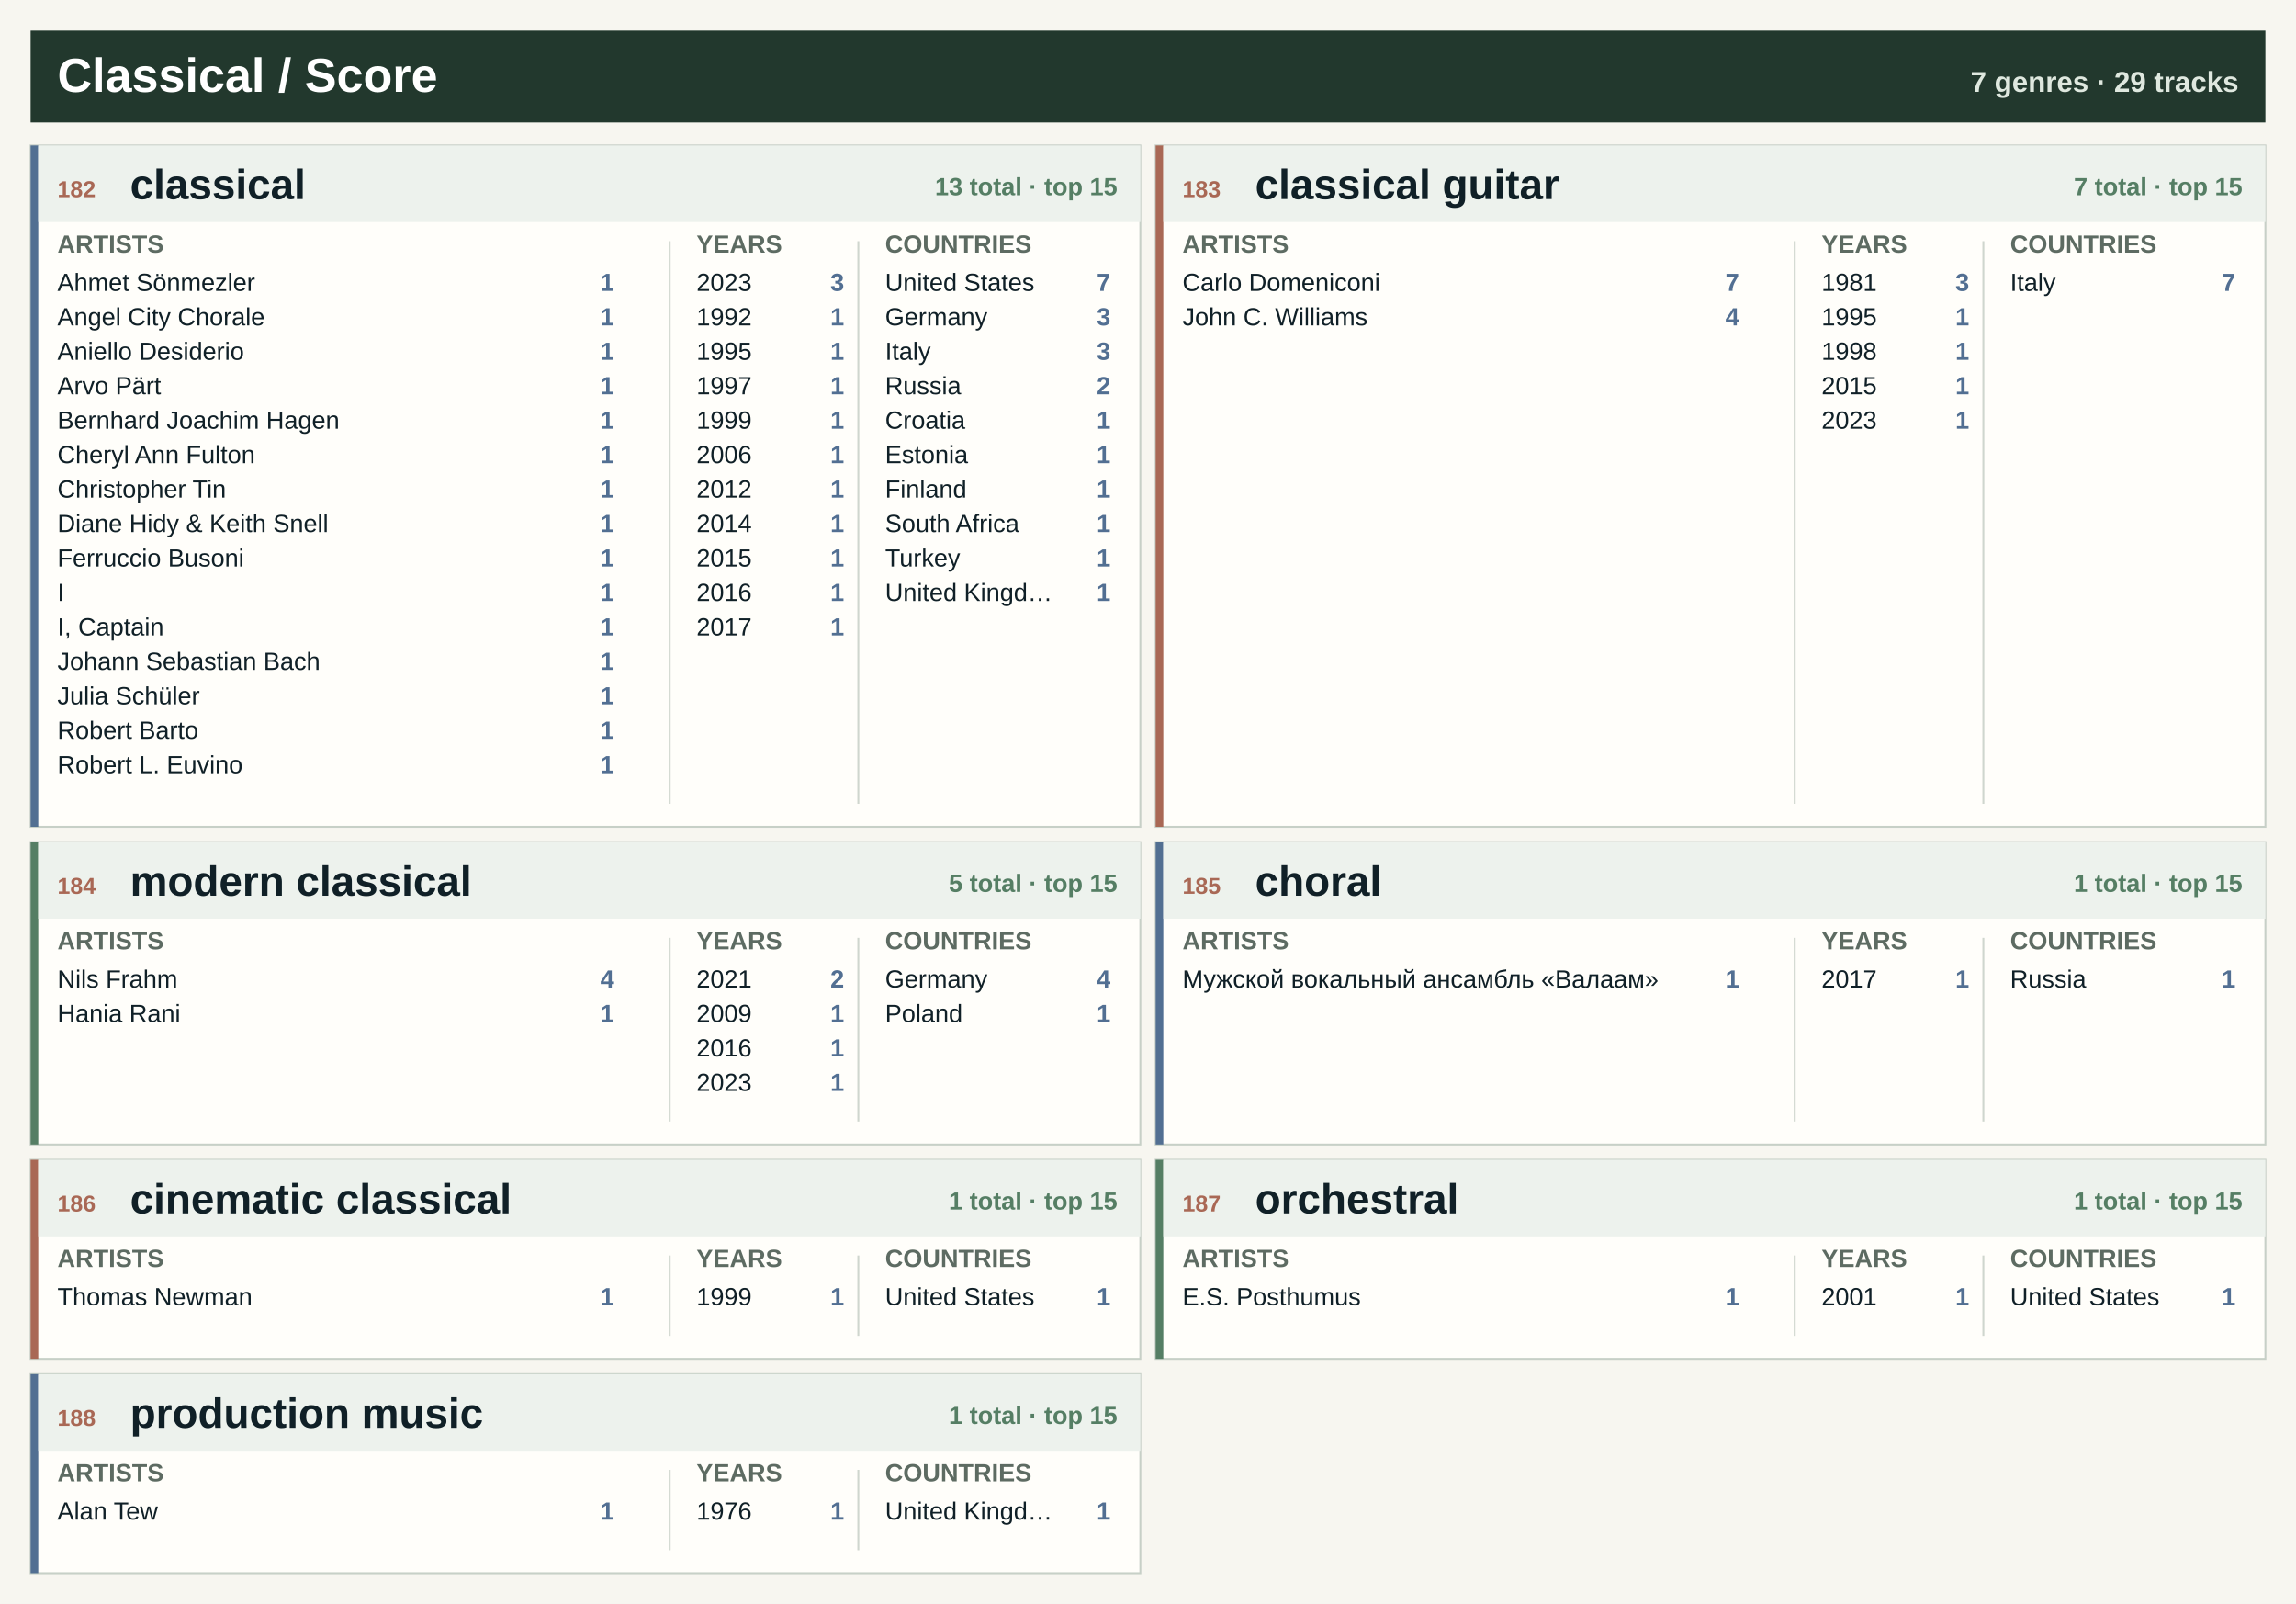
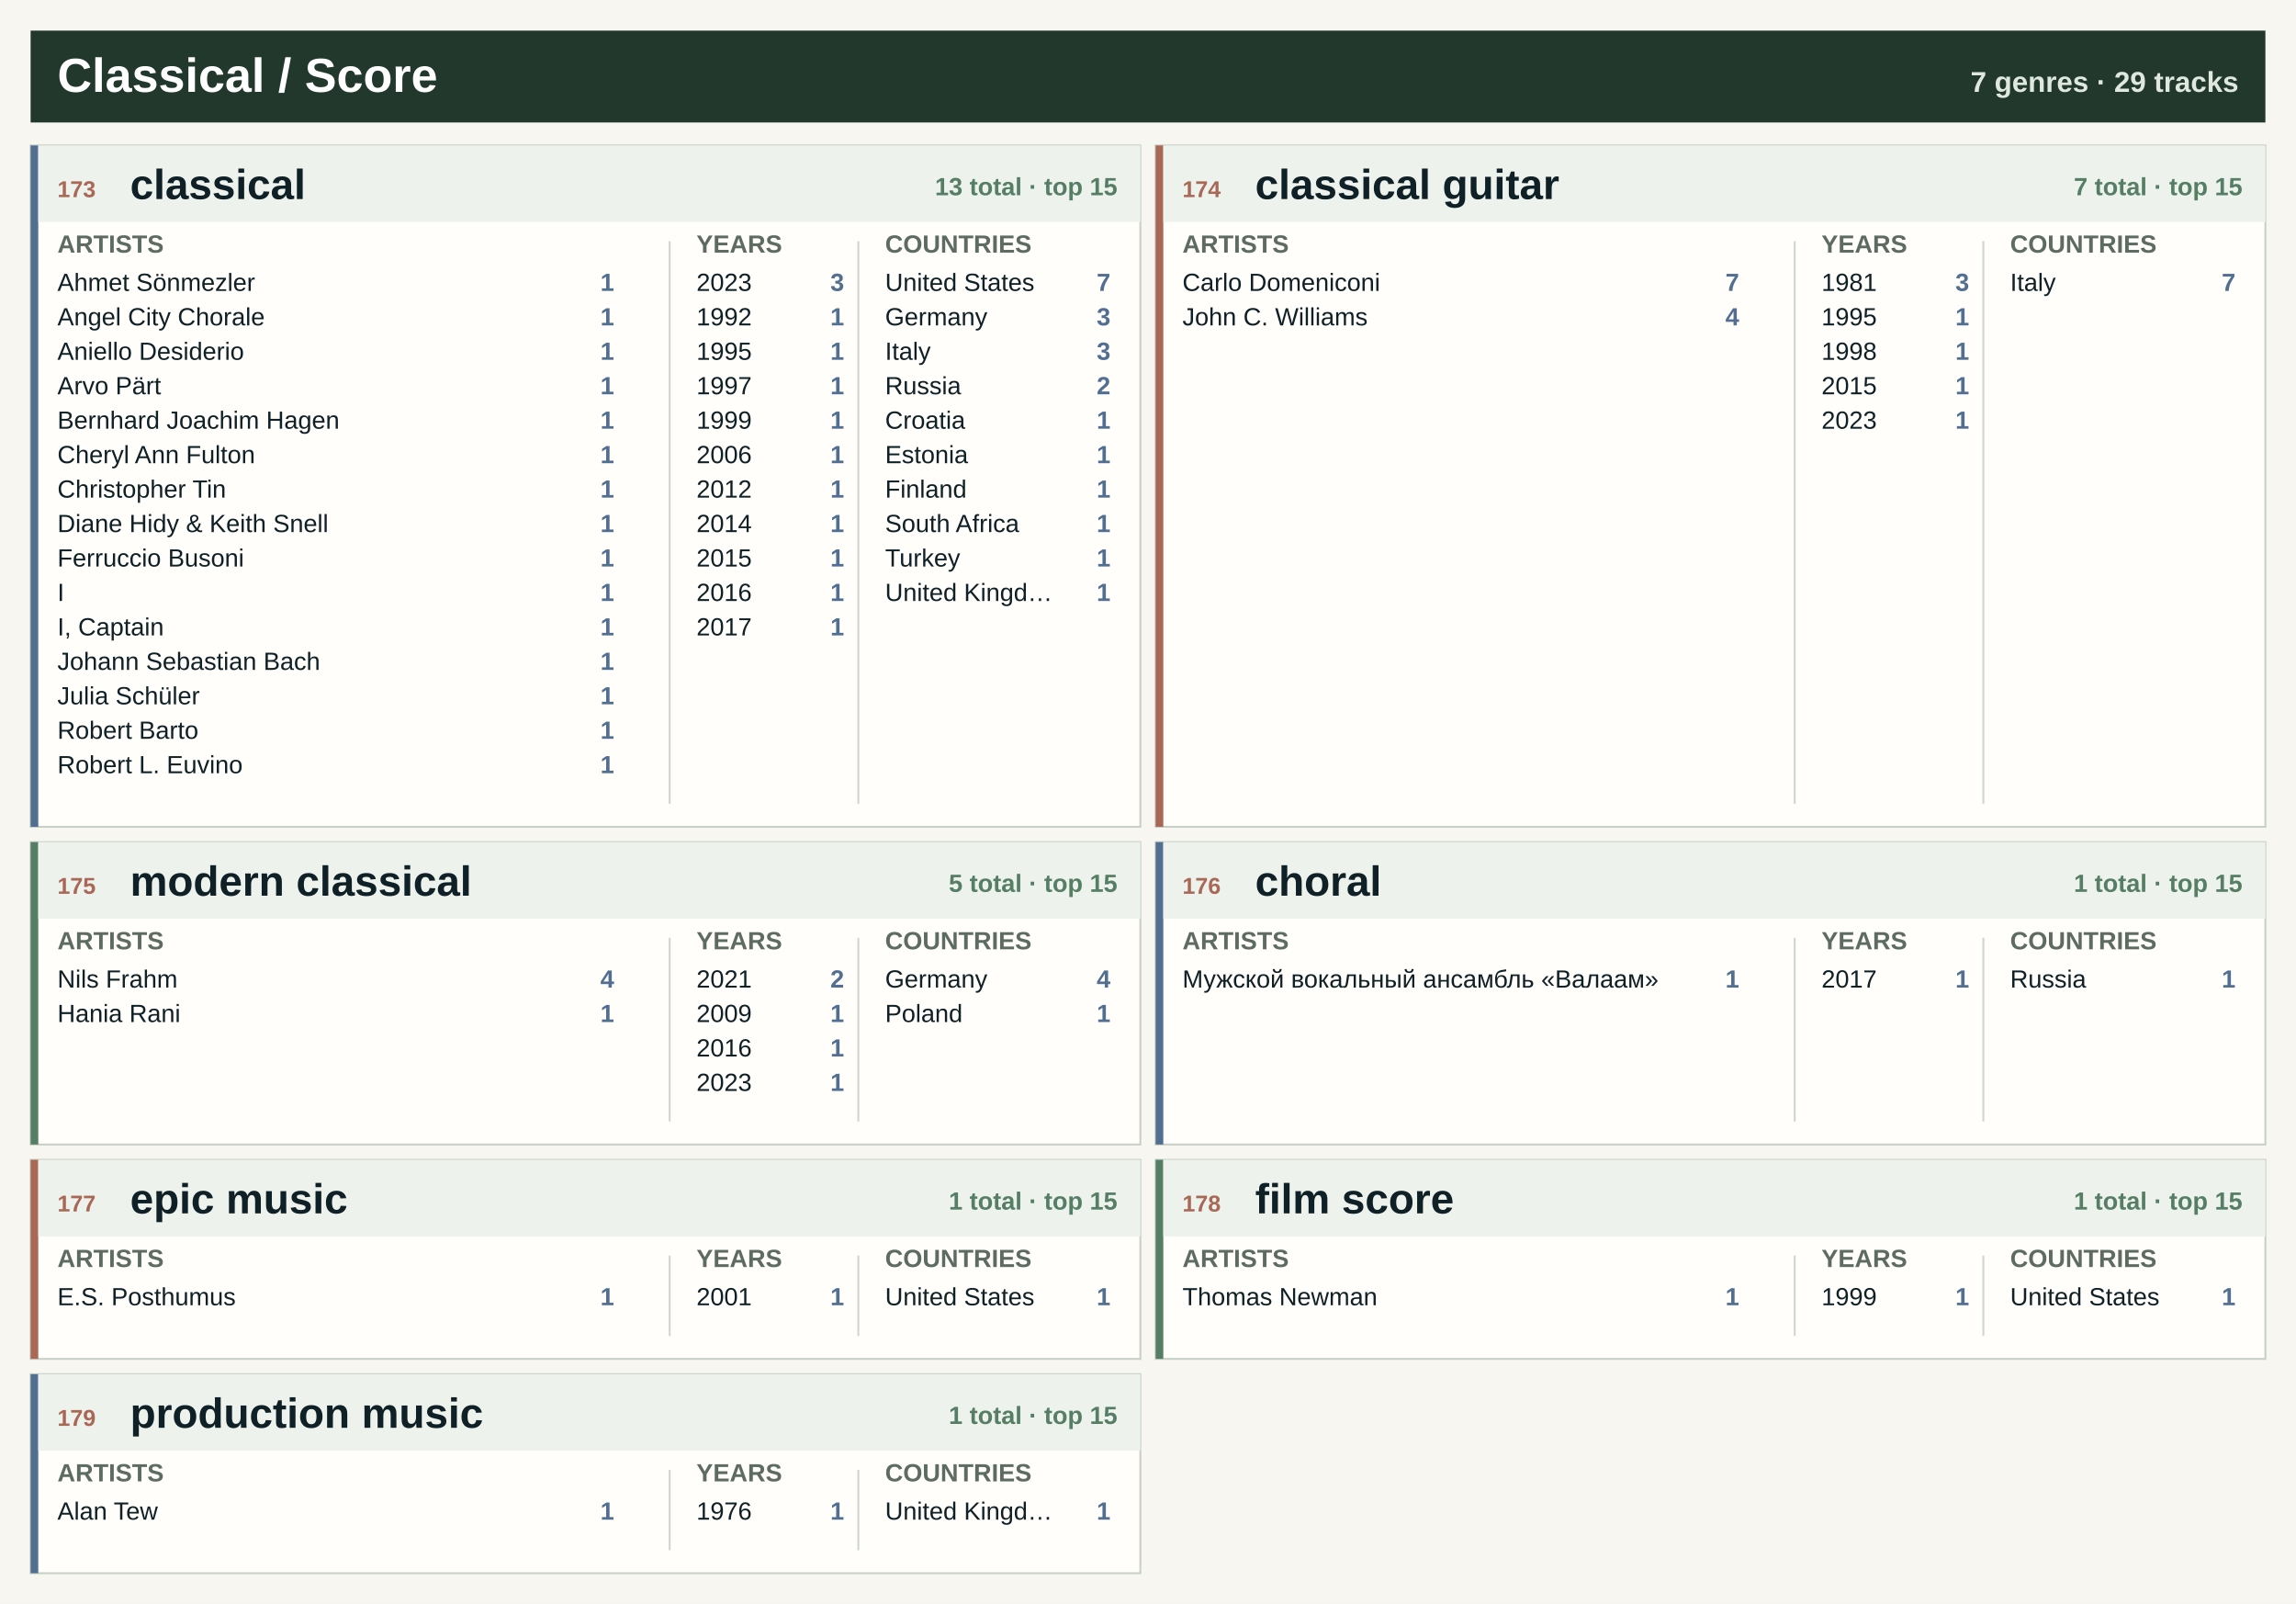
<svg xmlns="http://www.w3.org/2000/svg" width="1200" height="838" viewBox="0 0 1200 838" role="img" aria-label="Classical / Score genre atlas">
  <rect width="1200" height="838" fill="#f7f6f0" />
  <rect x="16" y="16" width="1168" height="48" fill="#22382d" />
  <text x="30.0" y="48.0" font-family="Segoe UI, Arial, sans-serif" font-size="25" font-weight="800" fill="#ffffff" text-anchor="start">Classical / Score</text>
  <text x="1170.0" y="48.0" font-family="Segoe UI, Arial, sans-serif" font-size="15" font-weight="800" fill="#dfe8df" text-anchor="end">7 genres · 29 tracks</text>
  <rect x="16.0" y="76.0" width="580.0" height="356" fill="#fffefa" stroke="#c7d0c7" />
  <rect x="16.0" y="76.0" width="4" height="356" fill="#526f92" />
  <rect x="20.0" y="76.0" width="576.0" height="40" fill="#edf2ed" />
-   <text x="30.0" y="103.0" font-family="Segoe UI, Arial, sans-serif" font-size="12" font-weight="800" fill="#a96855" text-anchor="start">182</text>
+   <text x="30.0" y="103.0" font-family="Segoe UI, Arial, sans-serif" font-size="12" font-weight="800" fill="#a96855" text-anchor="start">173</text>
  <text x="68.0" y="104.0" font-family="Segoe UI, Arial, sans-serif" font-size="22" font-weight="800" fill="#102027" text-anchor="start">classical</text>
  <text x="584.0" y="102.0" font-family="Segoe UI, Arial, sans-serif" font-size="13" font-weight="800" fill="#557e64" text-anchor="end">13 total · top 15</text>
  <text x="30.0" y="132.0" font-family="Segoe UI, Arial, sans-serif" font-size="13" font-weight="800" fill="#5d6b62" text-anchor="start">ARTISTS</text>
  <text x="364.0" y="132.0" font-family="Segoe UI, Arial, sans-serif" font-size="13" font-weight="800" fill="#5d6b62" text-anchor="start">YEARS</text>
  <text x="462.6" y="132.0" font-family="Segoe UI, Arial, sans-serif" font-size="13" font-weight="800" fill="#5d6b62" text-anchor="start">COUNTRIES</text>
  <line x1="350.0" y1="126.0" x2="350.0" y2="420.0" stroke="#cfd6ce" />
  <line x1="448.6" y1="126.0" x2="448.6" y2="420.0" stroke="#cfd6ce" />
  <text x="30.0" y="152.0" font-family="Segoe UI, Arial, sans-serif" font-size="13" font-weight="400" fill="#102027" text-anchor="start">Ahmet Sönmezler</text>
  <text x="321.0" y="152.0" font-family="Segoe UI, Arial, sans-serif" font-size="13" font-weight="800" fill="#526f92" text-anchor="end">1</text>
  <text x="30.0" y="170.0" font-family="Segoe UI, Arial, sans-serif" font-size="13" font-weight="400" fill="#102027" text-anchor="start">Angel City Chorale</text>
  <text x="321.0" y="170.0" font-family="Segoe UI, Arial, sans-serif" font-size="13" font-weight="800" fill="#526f92" text-anchor="end">1</text>
  <text x="30.0" y="188.0" font-family="Segoe UI, Arial, sans-serif" font-size="13" font-weight="400" fill="#102027" text-anchor="start">Aniello Desiderio</text>
  <text x="321.0" y="188.0" font-family="Segoe UI, Arial, sans-serif" font-size="13" font-weight="800" fill="#526f92" text-anchor="end">1</text>
  <text x="30.0" y="206.0" font-family="Segoe UI, Arial, sans-serif" font-size="13" font-weight="400" fill="#102027" text-anchor="start">Arvo Pärt</text>
  <text x="321.0" y="206.0" font-family="Segoe UI, Arial, sans-serif" font-size="13" font-weight="800" fill="#526f92" text-anchor="end">1</text>
  <text x="30.0" y="224.0" font-family="Segoe UI, Arial, sans-serif" font-size="13" font-weight="400" fill="#102027" text-anchor="start">Bernhard Joachim Hagen</text>
  <text x="321.0" y="224.0" font-family="Segoe UI, Arial, sans-serif" font-size="13" font-weight="800" fill="#526f92" text-anchor="end">1</text>
  <text x="30.0" y="242.0" font-family="Segoe UI, Arial, sans-serif" font-size="13" font-weight="400" fill="#102027" text-anchor="start">Cheryl Ann Fulton</text>
  <text x="321.0" y="242.0" font-family="Segoe UI, Arial, sans-serif" font-size="13" font-weight="800" fill="#526f92" text-anchor="end">1</text>
  <text x="30.0" y="260.0" font-family="Segoe UI, Arial, sans-serif" font-size="13" font-weight="400" fill="#102027" text-anchor="start">Christopher Tin</text>
  <text x="321.0" y="260.0" font-family="Segoe UI, Arial, sans-serif" font-size="13" font-weight="800" fill="#526f92" text-anchor="end">1</text>
  <text x="30.0" y="278.0" font-family="Segoe UI, Arial, sans-serif" font-size="13" font-weight="400" fill="#102027" text-anchor="start">Diane Hidy &amp; Keith Snell</text>
  <text x="321.0" y="278.0" font-family="Segoe UI, Arial, sans-serif" font-size="13" font-weight="800" fill="#526f92" text-anchor="end">1</text>
  <text x="30.0" y="296.0" font-family="Segoe UI, Arial, sans-serif" font-size="13" font-weight="400" fill="#102027" text-anchor="start">Ferruccio Busoni</text>
  <text x="321.0" y="296.0" font-family="Segoe UI, Arial, sans-serif" font-size="13" font-weight="800" fill="#526f92" text-anchor="end">1</text>
  <text x="30.0" y="314.0" font-family="Segoe UI, Arial, sans-serif" font-size="13" font-weight="400" fill="#102027" text-anchor="start">I</text>
  <text x="321.0" y="314.0" font-family="Segoe UI, Arial, sans-serif" font-size="13" font-weight="800" fill="#526f92" text-anchor="end">1</text>
  <text x="30.0" y="332.0" font-family="Segoe UI, Arial, sans-serif" font-size="13" font-weight="400" fill="#102027" text-anchor="start">I, Captain</text>
  <text x="321.0" y="332.0" font-family="Segoe UI, Arial, sans-serif" font-size="13" font-weight="800" fill="#526f92" text-anchor="end">1</text>
  <text x="30.0" y="350.0" font-family="Segoe UI, Arial, sans-serif" font-size="13" font-weight="400" fill="#102027" text-anchor="start">Johann Sebastian Bach</text>
  <text x="321.0" y="350.0" font-family="Segoe UI, Arial, sans-serif" font-size="13" font-weight="800" fill="#526f92" text-anchor="end">1</text>
  <text x="30.0" y="368.0" font-family="Segoe UI, Arial, sans-serif" font-size="13" font-weight="400" fill="#102027" text-anchor="start">Julia Schüler</text>
  <text x="321.0" y="368.0" font-family="Segoe UI, Arial, sans-serif" font-size="13" font-weight="800" fill="#526f92" text-anchor="end">1</text>
  <text x="30.0" y="386.0" font-family="Segoe UI, Arial, sans-serif" font-size="13" font-weight="400" fill="#102027" text-anchor="start">Robert Barto</text>
  <text x="321.0" y="386.0" font-family="Segoe UI, Arial, sans-serif" font-size="13" font-weight="800" fill="#526f92" text-anchor="end">1</text>
  <text x="30.0" y="404.0" font-family="Segoe UI, Arial, sans-serif" font-size="13" font-weight="400" fill="#102027" text-anchor="start">Robert L. Euvino</text>
  <text x="321.0" y="404.0" font-family="Segoe UI, Arial, sans-serif" font-size="13" font-weight="800" fill="#526f92" text-anchor="end">1</text>
  <text x="364.0" y="152.0" font-family="Segoe UI, Arial, sans-serif" font-size="13" font-weight="400" fill="#102027" text-anchor="start">2023</text>
  <text x="441.2" y="152.0" font-family="Segoe UI, Arial, sans-serif" font-size="13" font-weight="800" fill="#526f92" text-anchor="end">3</text>
  <text x="364.0" y="170.0" font-family="Segoe UI, Arial, sans-serif" font-size="13" font-weight="400" fill="#102027" text-anchor="start">1992</text>
  <text x="441.2" y="170.0" font-family="Segoe UI, Arial, sans-serif" font-size="13" font-weight="800" fill="#526f92" text-anchor="end">1</text>
  <text x="364.0" y="188.0" font-family="Segoe UI, Arial, sans-serif" font-size="13" font-weight="400" fill="#102027" text-anchor="start">1995</text>
  <text x="441.2" y="188.0" font-family="Segoe UI, Arial, sans-serif" font-size="13" font-weight="800" fill="#526f92" text-anchor="end">1</text>
  <text x="364.0" y="206.0" font-family="Segoe UI, Arial, sans-serif" font-size="13" font-weight="400" fill="#102027" text-anchor="start">1997</text>
  <text x="441.2" y="206.0" font-family="Segoe UI, Arial, sans-serif" font-size="13" font-weight="800" fill="#526f92" text-anchor="end">1</text>
  <text x="364.0" y="224.0" font-family="Segoe UI, Arial, sans-serif" font-size="13" font-weight="400" fill="#102027" text-anchor="start">1999</text>
  <text x="441.2" y="224.0" font-family="Segoe UI, Arial, sans-serif" font-size="13" font-weight="800" fill="#526f92" text-anchor="end">1</text>
  <text x="364.0" y="242.0" font-family="Segoe UI, Arial, sans-serif" font-size="13" font-weight="400" fill="#102027" text-anchor="start">2006</text>
  <text x="441.2" y="242.0" font-family="Segoe UI, Arial, sans-serif" font-size="13" font-weight="800" fill="#526f92" text-anchor="end">1</text>
  <text x="364.0" y="260.0" font-family="Segoe UI, Arial, sans-serif" font-size="13" font-weight="400" fill="#102027" text-anchor="start">2012</text>
  <text x="441.2" y="260.0" font-family="Segoe UI, Arial, sans-serif" font-size="13" font-weight="800" fill="#526f92" text-anchor="end">1</text>
  <text x="364.0" y="278.0" font-family="Segoe UI, Arial, sans-serif" font-size="13" font-weight="400" fill="#102027" text-anchor="start">2014</text>
  <text x="441.2" y="278.0" font-family="Segoe UI, Arial, sans-serif" font-size="13" font-weight="800" fill="#526f92" text-anchor="end">1</text>
  <text x="364.0" y="296.0" font-family="Segoe UI, Arial, sans-serif" font-size="13" font-weight="400" fill="#102027" text-anchor="start">2015</text>
  <text x="441.2" y="296.0" font-family="Segoe UI, Arial, sans-serif" font-size="13" font-weight="800" fill="#526f92" text-anchor="end">1</text>
  <text x="364.0" y="314.0" font-family="Segoe UI, Arial, sans-serif" font-size="13" font-weight="400" fill="#102027" text-anchor="start">2016</text>
  <text x="441.2" y="314.0" font-family="Segoe UI, Arial, sans-serif" font-size="13" font-weight="800" fill="#526f92" text-anchor="end">1</text>
  <text x="364.0" y="332.0" font-family="Segoe UI, Arial, sans-serif" font-size="13" font-weight="400" fill="#102027" text-anchor="start">2017</text>
  <text x="441.2" y="332.0" font-family="Segoe UI, Arial, sans-serif" font-size="13" font-weight="800" fill="#526f92" text-anchor="end">1</text>
  <text x="462.6" y="152.0" font-family="Segoe UI, Arial, sans-serif" font-size="13" font-weight="400" fill="#102027" text-anchor="start">United States</text>
  <text x="580.4" y="152.0" font-family="Segoe UI, Arial, sans-serif" font-size="13" font-weight="800" fill="#526f92" text-anchor="end">7</text>
  <text x="462.6" y="170.0" font-family="Segoe UI, Arial, sans-serif" font-size="13" font-weight="400" fill="#102027" text-anchor="start">Germany</text>
  <text x="580.4" y="170.0" font-family="Segoe UI, Arial, sans-serif" font-size="13" font-weight="800" fill="#526f92" text-anchor="end">3</text>
  <text x="462.6" y="188.0" font-family="Segoe UI, Arial, sans-serif" font-size="13" font-weight="400" fill="#102027" text-anchor="start">Italy</text>
  <text x="580.4" y="188.0" font-family="Segoe UI, Arial, sans-serif" font-size="13" font-weight="800" fill="#526f92" text-anchor="end">3</text>
  <text x="462.6" y="206.0" font-family="Segoe UI, Arial, sans-serif" font-size="13" font-weight="400" fill="#102027" text-anchor="start">Russia</text>
  <text x="580.4" y="206.0" font-family="Segoe UI, Arial, sans-serif" font-size="13" font-weight="800" fill="#526f92" text-anchor="end">2</text>
  <text x="462.6" y="224.0" font-family="Segoe UI, Arial, sans-serif" font-size="13" font-weight="400" fill="#102027" text-anchor="start">Croatia</text>
  <text x="580.4" y="224.0" font-family="Segoe UI, Arial, sans-serif" font-size="13" font-weight="800" fill="#526f92" text-anchor="end">1</text>
  <text x="462.6" y="242.0" font-family="Segoe UI, Arial, sans-serif" font-size="13" font-weight="400" fill="#102027" text-anchor="start">Estonia</text>
  <text x="580.4" y="242.0" font-family="Segoe UI, Arial, sans-serif" font-size="13" font-weight="800" fill="#526f92" text-anchor="end">1</text>
  <text x="462.6" y="260.0" font-family="Segoe UI, Arial, sans-serif" font-size="13" font-weight="400" fill="#102027" text-anchor="start">Finland</text>
  <text x="580.4" y="260.0" font-family="Segoe UI, Arial, sans-serif" font-size="13" font-weight="800" fill="#526f92" text-anchor="end">1</text>
  <text x="462.6" y="278.0" font-family="Segoe UI, Arial, sans-serif" font-size="13" font-weight="400" fill="#102027" text-anchor="start">South Africa</text>
  <text x="580.4" y="278.0" font-family="Segoe UI, Arial, sans-serif" font-size="13" font-weight="800" fill="#526f92" text-anchor="end">1</text>
  <text x="462.6" y="296.0" font-family="Segoe UI, Arial, sans-serif" font-size="13" font-weight="400" fill="#102027" text-anchor="start">Turkey</text>
  <text x="580.4" y="296.0" font-family="Segoe UI, Arial, sans-serif" font-size="13" font-weight="800" fill="#526f92" text-anchor="end">1</text>
  <text x="462.6" y="314.0" font-family="Segoe UI, Arial, sans-serif" font-size="13" font-weight="400" fill="#102027" text-anchor="start">United Kingd…</text>
  <text x="580.4" y="314.0" font-family="Segoe UI, Arial, sans-serif" font-size="13" font-weight="800" fill="#526f92" text-anchor="end">1</text>
  <rect x="604.0" y="76.0" width="580.0" height="356" fill="#fffefa" stroke="#c7d0c7" />
  <rect x="604.0" y="76.0" width="4" height="356" fill="#a96855" />
  <rect x="608.0" y="76.0" width="576.0" height="40" fill="#edf2ed" />
-   <text x="618.0" y="103.0" font-family="Segoe UI, Arial, sans-serif" font-size="12" font-weight="800" fill="#a96855" text-anchor="start">183</text>
+   <text x="618.0" y="103.0" font-family="Segoe UI, Arial, sans-serif" font-size="12" font-weight="800" fill="#a96855" text-anchor="start">174</text>
  <text x="656.0" y="104.0" font-family="Segoe UI, Arial, sans-serif" font-size="22" font-weight="800" fill="#102027" text-anchor="start">classical guitar</text>
  <text x="1172.0" y="102.0" font-family="Segoe UI, Arial, sans-serif" font-size="13" font-weight="800" fill="#557e64" text-anchor="end">7 total · top 15</text>
  <text x="618.0" y="132.0" font-family="Segoe UI, Arial, sans-serif" font-size="13" font-weight="800" fill="#5d6b62" text-anchor="start">ARTISTS</text>
  <text x="952.0" y="132.0" font-family="Segoe UI, Arial, sans-serif" font-size="13" font-weight="800" fill="#5d6b62" text-anchor="start">YEARS</text>
  <text x="1050.6" y="132.0" font-family="Segoe UI, Arial, sans-serif" font-size="13" font-weight="800" fill="#5d6b62" text-anchor="start">COUNTRIES</text>
  <line x1="938.0" y1="126.0" x2="938.0" y2="420.0" stroke="#cfd6ce" />
  <line x1="1036.6" y1="126.0" x2="1036.6" y2="420.0" stroke="#cfd6ce" />
  <text x="618.0" y="152.0" font-family="Segoe UI, Arial, sans-serif" font-size="13" font-weight="400" fill="#102027" text-anchor="start">Carlo Domeniconi</text>
  <text x="909.0" y="152.0" font-family="Segoe UI, Arial, sans-serif" font-size="13" font-weight="800" fill="#526f92" text-anchor="end">7</text>
  <text x="618.0" y="170.0" font-family="Segoe UI, Arial, sans-serif" font-size="13" font-weight="400" fill="#102027" text-anchor="start">John C. Williams</text>
  <text x="909.0" y="170.0" font-family="Segoe UI, Arial, sans-serif" font-size="13" font-weight="800" fill="#526f92" text-anchor="end">4</text>
  <text x="952.0" y="152.0" font-family="Segoe UI, Arial, sans-serif" font-size="13" font-weight="400" fill="#102027" text-anchor="start">1981</text>
  <text x="1029.2" y="152.0" font-family="Segoe UI, Arial, sans-serif" font-size="13" font-weight="800" fill="#526f92" text-anchor="end">3</text>
  <text x="952.0" y="170.0" font-family="Segoe UI, Arial, sans-serif" font-size="13" font-weight="400" fill="#102027" text-anchor="start">1995</text>
  <text x="1029.2" y="170.0" font-family="Segoe UI, Arial, sans-serif" font-size="13" font-weight="800" fill="#526f92" text-anchor="end">1</text>
  <text x="952.0" y="188.0" font-family="Segoe UI, Arial, sans-serif" font-size="13" font-weight="400" fill="#102027" text-anchor="start">1998</text>
  <text x="1029.2" y="188.0" font-family="Segoe UI, Arial, sans-serif" font-size="13" font-weight="800" fill="#526f92" text-anchor="end">1</text>
  <text x="952.0" y="206.0" font-family="Segoe UI, Arial, sans-serif" font-size="13" font-weight="400" fill="#102027" text-anchor="start">2015</text>
  <text x="1029.2" y="206.0" font-family="Segoe UI, Arial, sans-serif" font-size="13" font-weight="800" fill="#526f92" text-anchor="end">1</text>
  <text x="952.0" y="224.0" font-family="Segoe UI, Arial, sans-serif" font-size="13" font-weight="400" fill="#102027" text-anchor="start">2023</text>
  <text x="1029.2" y="224.0" font-family="Segoe UI, Arial, sans-serif" font-size="13" font-weight="800" fill="#526f92" text-anchor="end">1</text>
  <text x="1050.6" y="152.0" font-family="Segoe UI, Arial, sans-serif" font-size="13" font-weight="400" fill="#102027" text-anchor="start">Italy</text>
  <text x="1168.4" y="152.0" font-family="Segoe UI, Arial, sans-serif" font-size="13" font-weight="800" fill="#526f92" text-anchor="end">7</text>
  <rect x="16.0" y="440.0" width="580.0" height="158" fill="#fffefa" stroke="#c7d0c7" />
  <rect x="16.0" y="440.0" width="4" height="158" fill="#557e64" />
  <rect x="20.0" y="440.0" width="576.0" height="40" fill="#edf2ed" />
-   <text x="30.0" y="467.0" font-family="Segoe UI, Arial, sans-serif" font-size="12" font-weight="800" fill="#a96855" text-anchor="start">184</text>
+   <text x="30.0" y="467.0" font-family="Segoe UI, Arial, sans-serif" font-size="12" font-weight="800" fill="#a96855" text-anchor="start">175</text>
  <text x="68.0" y="468.0" font-family="Segoe UI, Arial, sans-serif" font-size="22" font-weight="800" fill="#102027" text-anchor="start">modern classical</text>
  <text x="584.0" y="466.0" font-family="Segoe UI, Arial, sans-serif" font-size="13" font-weight="800" fill="#557e64" text-anchor="end">5 total · top 15</text>
  <text x="30.0" y="496.0" font-family="Segoe UI, Arial, sans-serif" font-size="13" font-weight="800" fill="#5d6b62" text-anchor="start">ARTISTS</text>
  <text x="364.0" y="496.0" font-family="Segoe UI, Arial, sans-serif" font-size="13" font-weight="800" fill="#5d6b62" text-anchor="start">YEARS</text>
  <text x="462.6" y="496.0" font-family="Segoe UI, Arial, sans-serif" font-size="13" font-weight="800" fill="#5d6b62" text-anchor="start">COUNTRIES</text>
  <line x1="350.0" y1="490.0" x2="350.0" y2="586.0" stroke="#cfd6ce" />
  <line x1="448.6" y1="490.0" x2="448.6" y2="586.0" stroke="#cfd6ce" />
  <text x="30.0" y="516.0" font-family="Segoe UI, Arial, sans-serif" font-size="13" font-weight="400" fill="#102027" text-anchor="start">Nils Frahm</text>
  <text x="321.0" y="516.0" font-family="Segoe UI, Arial, sans-serif" font-size="13" font-weight="800" fill="#526f92" text-anchor="end">4</text>
  <text x="30.0" y="534.0" font-family="Segoe UI, Arial, sans-serif" font-size="13" font-weight="400" fill="#102027" text-anchor="start">Hania Rani</text>
  <text x="321.0" y="534.0" font-family="Segoe UI, Arial, sans-serif" font-size="13" font-weight="800" fill="#526f92" text-anchor="end">1</text>
  <text x="364.0" y="516.0" font-family="Segoe UI, Arial, sans-serif" font-size="13" font-weight="400" fill="#102027" text-anchor="start">2021</text>
  <text x="441.2" y="516.0" font-family="Segoe UI, Arial, sans-serif" font-size="13" font-weight="800" fill="#526f92" text-anchor="end">2</text>
  <text x="364.0" y="534.0" font-family="Segoe UI, Arial, sans-serif" font-size="13" font-weight="400" fill="#102027" text-anchor="start">2009</text>
  <text x="441.2" y="534.0" font-family="Segoe UI, Arial, sans-serif" font-size="13" font-weight="800" fill="#526f92" text-anchor="end">1</text>
  <text x="364.0" y="552.0" font-family="Segoe UI, Arial, sans-serif" font-size="13" font-weight="400" fill="#102027" text-anchor="start">2016</text>
  <text x="441.2" y="552.0" font-family="Segoe UI, Arial, sans-serif" font-size="13" font-weight="800" fill="#526f92" text-anchor="end">1</text>
  <text x="364.0" y="570.0" font-family="Segoe UI, Arial, sans-serif" font-size="13" font-weight="400" fill="#102027" text-anchor="start">2023</text>
  <text x="441.2" y="570.0" font-family="Segoe UI, Arial, sans-serif" font-size="13" font-weight="800" fill="#526f92" text-anchor="end">1</text>
  <text x="462.6" y="516.0" font-family="Segoe UI, Arial, sans-serif" font-size="13" font-weight="400" fill="#102027" text-anchor="start">Germany</text>
  <text x="580.4" y="516.0" font-family="Segoe UI, Arial, sans-serif" font-size="13" font-weight="800" fill="#526f92" text-anchor="end">4</text>
  <text x="462.6" y="534.0" font-family="Segoe UI, Arial, sans-serif" font-size="13" font-weight="400" fill="#102027" text-anchor="start">Poland</text>
  <text x="580.4" y="534.0" font-family="Segoe UI, Arial, sans-serif" font-size="13" font-weight="800" fill="#526f92" text-anchor="end">1</text>
  <rect x="604.0" y="440.0" width="580.0" height="158" fill="#fffefa" stroke="#c7d0c7" />
  <rect x="604.0" y="440.0" width="4" height="158" fill="#526f92" />
  <rect x="608.0" y="440.0" width="576.0" height="40" fill="#edf2ed" />
-   <text x="618.0" y="467.0" font-family="Segoe UI, Arial, sans-serif" font-size="12" font-weight="800" fill="#a96855" text-anchor="start">185</text>
+   <text x="618.0" y="467.0" font-family="Segoe UI, Arial, sans-serif" font-size="12" font-weight="800" fill="#a96855" text-anchor="start">176</text>
  <text x="656.0" y="468.0" font-family="Segoe UI, Arial, sans-serif" font-size="22" font-weight="800" fill="#102027" text-anchor="start">choral</text>
  <text x="1172.0" y="466.0" font-family="Segoe UI, Arial, sans-serif" font-size="13" font-weight="800" fill="#557e64" text-anchor="end">1 total · top 15</text>
  <text x="618.0" y="496.0" font-family="Segoe UI, Arial, sans-serif" font-size="13" font-weight="800" fill="#5d6b62" text-anchor="start">ARTISTS</text>
  <text x="952.0" y="496.0" font-family="Segoe UI, Arial, sans-serif" font-size="13" font-weight="800" fill="#5d6b62" text-anchor="start">YEARS</text>
  <text x="1050.6" y="496.0" font-family="Segoe UI, Arial, sans-serif" font-size="13" font-weight="800" fill="#5d6b62" text-anchor="start">COUNTRIES</text>
  <line x1="938.0" y1="490.0" x2="938.0" y2="586.0" stroke="#cfd6ce" />
  <line x1="1036.6" y1="490.0" x2="1036.6" y2="586.0" stroke="#cfd6ce" />
  <text x="618.0" y="516.0" font-family="Segoe UI, Arial, sans-serif" font-size="13" font-weight="400" fill="#102027" text-anchor="start">Мужской вокальный ансамбль «Валаам»</text>
  <text x="909.0" y="516.0" font-family="Segoe UI, Arial, sans-serif" font-size="13" font-weight="800" fill="#526f92" text-anchor="end">1</text>
  <text x="952.0" y="516.0" font-family="Segoe UI, Arial, sans-serif" font-size="13" font-weight="400" fill="#102027" text-anchor="start">2017</text>
  <text x="1029.2" y="516.0" font-family="Segoe UI, Arial, sans-serif" font-size="13" font-weight="800" fill="#526f92" text-anchor="end">1</text>
  <text x="1050.6" y="516.0" font-family="Segoe UI, Arial, sans-serif" font-size="13" font-weight="400" fill="#102027" text-anchor="start">Russia</text>
  <text x="1168.4" y="516.0" font-family="Segoe UI, Arial, sans-serif" font-size="13" font-weight="800" fill="#526f92" text-anchor="end">1</text>
  <rect x="16.0" y="606.0" width="580.0" height="104" fill="#fffefa" stroke="#c7d0c7" />
  <rect x="16.0" y="606.0" width="4" height="104" fill="#a96855" />
  <rect x="20.0" y="606.0" width="576.0" height="40" fill="#edf2ed" />
-   <text x="30.0" y="633.0" font-family="Segoe UI, Arial, sans-serif" font-size="12" font-weight="800" fill="#a96855" text-anchor="start">186</text>
-   <text x="68.0" y="634.0" font-family="Segoe UI, Arial, sans-serif" font-size="22" font-weight="800" fill="#102027" text-anchor="start">cinematic classical</text>
+   <text x="30.0" y="633.0" font-family="Segoe UI, Arial, sans-serif" font-size="12" font-weight="800" fill="#a96855" text-anchor="start">177</text>
+   <text x="68.0" y="634.0" font-family="Segoe UI, Arial, sans-serif" font-size="22" font-weight="800" fill="#102027" text-anchor="start">epic music</text>
  <text x="584.0" y="632.0" font-family="Segoe UI, Arial, sans-serif" font-size="13" font-weight="800" fill="#557e64" text-anchor="end">1 total · top 15</text>
  <text x="30.0" y="662.0" font-family="Segoe UI, Arial, sans-serif" font-size="13" font-weight="800" fill="#5d6b62" text-anchor="start">ARTISTS</text>
  <text x="364.0" y="662.0" font-family="Segoe UI, Arial, sans-serif" font-size="13" font-weight="800" fill="#5d6b62" text-anchor="start">YEARS</text>
  <text x="462.6" y="662.0" font-family="Segoe UI, Arial, sans-serif" font-size="13" font-weight="800" fill="#5d6b62" text-anchor="start">COUNTRIES</text>
  <line x1="350.0" y1="656.0" x2="350.0" y2="698.0" stroke="#cfd6ce" />
  <line x1="448.6" y1="656.0" x2="448.6" y2="698.0" stroke="#cfd6ce" />
-   <text x="30.0" y="682.0" font-family="Segoe UI, Arial, sans-serif" font-size="13" font-weight="400" fill="#102027" text-anchor="start">Thomas Newman</text>
+   <text x="30.0" y="682.0" font-family="Segoe UI, Arial, sans-serif" font-size="13" font-weight="400" fill="#102027" text-anchor="start">E.S. Posthumus</text>
  <text x="321.0" y="682.0" font-family="Segoe UI, Arial, sans-serif" font-size="13" font-weight="800" fill="#526f92" text-anchor="end">1</text>
-   <text x="364.0" y="682.0" font-family="Segoe UI, Arial, sans-serif" font-size="13" font-weight="400" fill="#102027" text-anchor="start">1999</text>
+   <text x="364.0" y="682.0" font-family="Segoe UI, Arial, sans-serif" font-size="13" font-weight="400" fill="#102027" text-anchor="start">2001</text>
  <text x="441.2" y="682.0" font-family="Segoe UI, Arial, sans-serif" font-size="13" font-weight="800" fill="#526f92" text-anchor="end">1</text>
  <text x="462.6" y="682.0" font-family="Segoe UI, Arial, sans-serif" font-size="13" font-weight="400" fill="#102027" text-anchor="start">United States</text>
  <text x="580.4" y="682.0" font-family="Segoe UI, Arial, sans-serif" font-size="13" font-weight="800" fill="#526f92" text-anchor="end">1</text>
  <rect x="604.0" y="606.0" width="580.0" height="104" fill="#fffefa" stroke="#c7d0c7" />
  <rect x="604.0" y="606.0" width="4" height="104" fill="#557e64" />
  <rect x="608.0" y="606.0" width="576.0" height="40" fill="#edf2ed" />
-   <text x="618.0" y="633.0" font-family="Segoe UI, Arial, sans-serif" font-size="12" font-weight="800" fill="#a96855" text-anchor="start">187</text>
-   <text x="656.0" y="634.0" font-family="Segoe UI, Arial, sans-serif" font-size="22" font-weight="800" fill="#102027" text-anchor="start">orchestral</text>
+   <text x="618.0" y="633.0" font-family="Segoe UI, Arial, sans-serif" font-size="12" font-weight="800" fill="#a96855" text-anchor="start">178</text>
+   <text x="656.0" y="634.0" font-family="Segoe UI, Arial, sans-serif" font-size="22" font-weight="800" fill="#102027" text-anchor="start">film score</text>
  <text x="1172.0" y="632.0" font-family="Segoe UI, Arial, sans-serif" font-size="13" font-weight="800" fill="#557e64" text-anchor="end">1 total · top 15</text>
  <text x="618.0" y="662.0" font-family="Segoe UI, Arial, sans-serif" font-size="13" font-weight="800" fill="#5d6b62" text-anchor="start">ARTISTS</text>
  <text x="952.0" y="662.0" font-family="Segoe UI, Arial, sans-serif" font-size="13" font-weight="800" fill="#5d6b62" text-anchor="start">YEARS</text>
  <text x="1050.6" y="662.0" font-family="Segoe UI, Arial, sans-serif" font-size="13" font-weight="800" fill="#5d6b62" text-anchor="start">COUNTRIES</text>
  <line x1="938.0" y1="656.0" x2="938.0" y2="698.0" stroke="#cfd6ce" />
  <line x1="1036.6" y1="656.0" x2="1036.6" y2="698.0" stroke="#cfd6ce" />
-   <text x="618.0" y="682.0" font-family="Segoe UI, Arial, sans-serif" font-size="13" font-weight="400" fill="#102027" text-anchor="start">E.S. Posthumus</text>
+   <text x="618.0" y="682.0" font-family="Segoe UI, Arial, sans-serif" font-size="13" font-weight="400" fill="#102027" text-anchor="start">Thomas Newman</text>
  <text x="909.0" y="682.0" font-family="Segoe UI, Arial, sans-serif" font-size="13" font-weight="800" fill="#526f92" text-anchor="end">1</text>
-   <text x="952.0" y="682.0" font-family="Segoe UI, Arial, sans-serif" font-size="13" font-weight="400" fill="#102027" text-anchor="start">2001</text>
+   <text x="952.0" y="682.0" font-family="Segoe UI, Arial, sans-serif" font-size="13" font-weight="400" fill="#102027" text-anchor="start">1999</text>
  <text x="1029.2" y="682.0" font-family="Segoe UI, Arial, sans-serif" font-size="13" font-weight="800" fill="#526f92" text-anchor="end">1</text>
  <text x="1050.6" y="682.0" font-family="Segoe UI, Arial, sans-serif" font-size="13" font-weight="400" fill="#102027" text-anchor="start">United States</text>
  <text x="1168.4" y="682.0" font-family="Segoe UI, Arial, sans-serif" font-size="13" font-weight="800" fill="#526f92" text-anchor="end">1</text>
  <rect x="16.0" y="718.0" width="580.0" height="104" fill="#fffefa" stroke="#c7d0c7" />
  <rect x="16.0" y="718.0" width="4" height="104" fill="#526f92" />
  <rect x="20.0" y="718.0" width="576.0" height="40" fill="#edf2ed" />
-   <text x="30.0" y="745.0" font-family="Segoe UI, Arial, sans-serif" font-size="12" font-weight="800" fill="#a96855" text-anchor="start">188</text>
+   <text x="30.0" y="745.0" font-family="Segoe UI, Arial, sans-serif" font-size="12" font-weight="800" fill="#a96855" text-anchor="start">179</text>
  <text x="68.0" y="746.0" font-family="Segoe UI, Arial, sans-serif" font-size="22" font-weight="800" fill="#102027" text-anchor="start">production music</text>
  <text x="584.0" y="744.0" font-family="Segoe UI, Arial, sans-serif" font-size="13" font-weight="800" fill="#557e64" text-anchor="end">1 total · top 15</text>
  <text x="30.0" y="774.0" font-family="Segoe UI, Arial, sans-serif" font-size="13" font-weight="800" fill="#5d6b62" text-anchor="start">ARTISTS</text>
  <text x="364.0" y="774.0" font-family="Segoe UI, Arial, sans-serif" font-size="13" font-weight="800" fill="#5d6b62" text-anchor="start">YEARS</text>
  <text x="462.6" y="774.0" font-family="Segoe UI, Arial, sans-serif" font-size="13" font-weight="800" fill="#5d6b62" text-anchor="start">COUNTRIES</text>
  <line x1="350.0" y1="768.0" x2="350.0" y2="810.0" stroke="#cfd6ce" />
  <line x1="448.6" y1="768.0" x2="448.6" y2="810.0" stroke="#cfd6ce" />
  <text x="30.0" y="794.0" font-family="Segoe UI, Arial, sans-serif" font-size="13" font-weight="400" fill="#102027" text-anchor="start">Alan Tew</text>
  <text x="321.0" y="794.0" font-family="Segoe UI, Arial, sans-serif" font-size="13" font-weight="800" fill="#526f92" text-anchor="end">1</text>
  <text x="364.0" y="794.0" font-family="Segoe UI, Arial, sans-serif" font-size="13" font-weight="400" fill="#102027" text-anchor="start">1976</text>
  <text x="441.2" y="794.0" font-family="Segoe UI, Arial, sans-serif" font-size="13" font-weight="800" fill="#526f92" text-anchor="end">1</text>
  <text x="462.6" y="794.0" font-family="Segoe UI, Arial, sans-serif" font-size="13" font-weight="400" fill="#102027" text-anchor="start">United Kingd…</text>
  <text x="580.4" y="794.0" font-family="Segoe UI, Arial, sans-serif" font-size="13" font-weight="800" fill="#526f92" text-anchor="end">1</text>
</svg>
